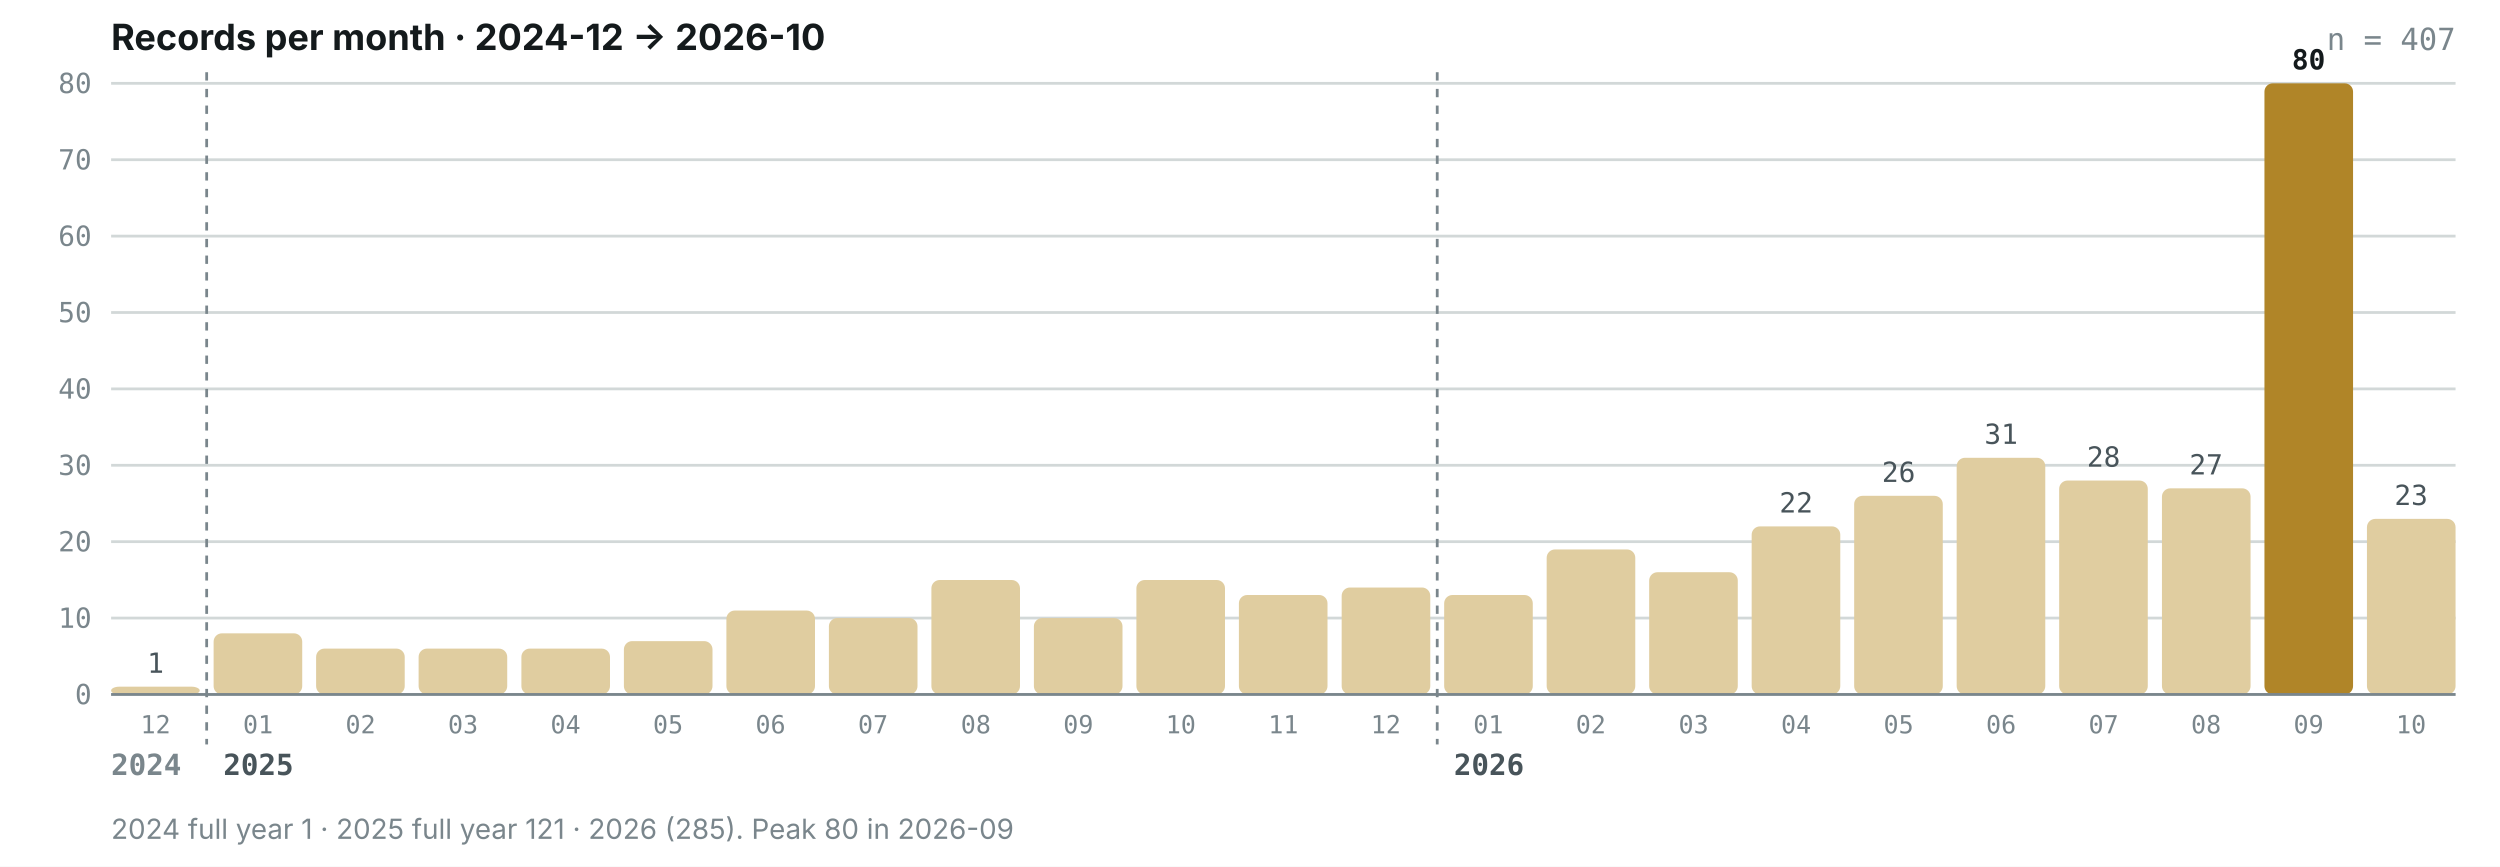
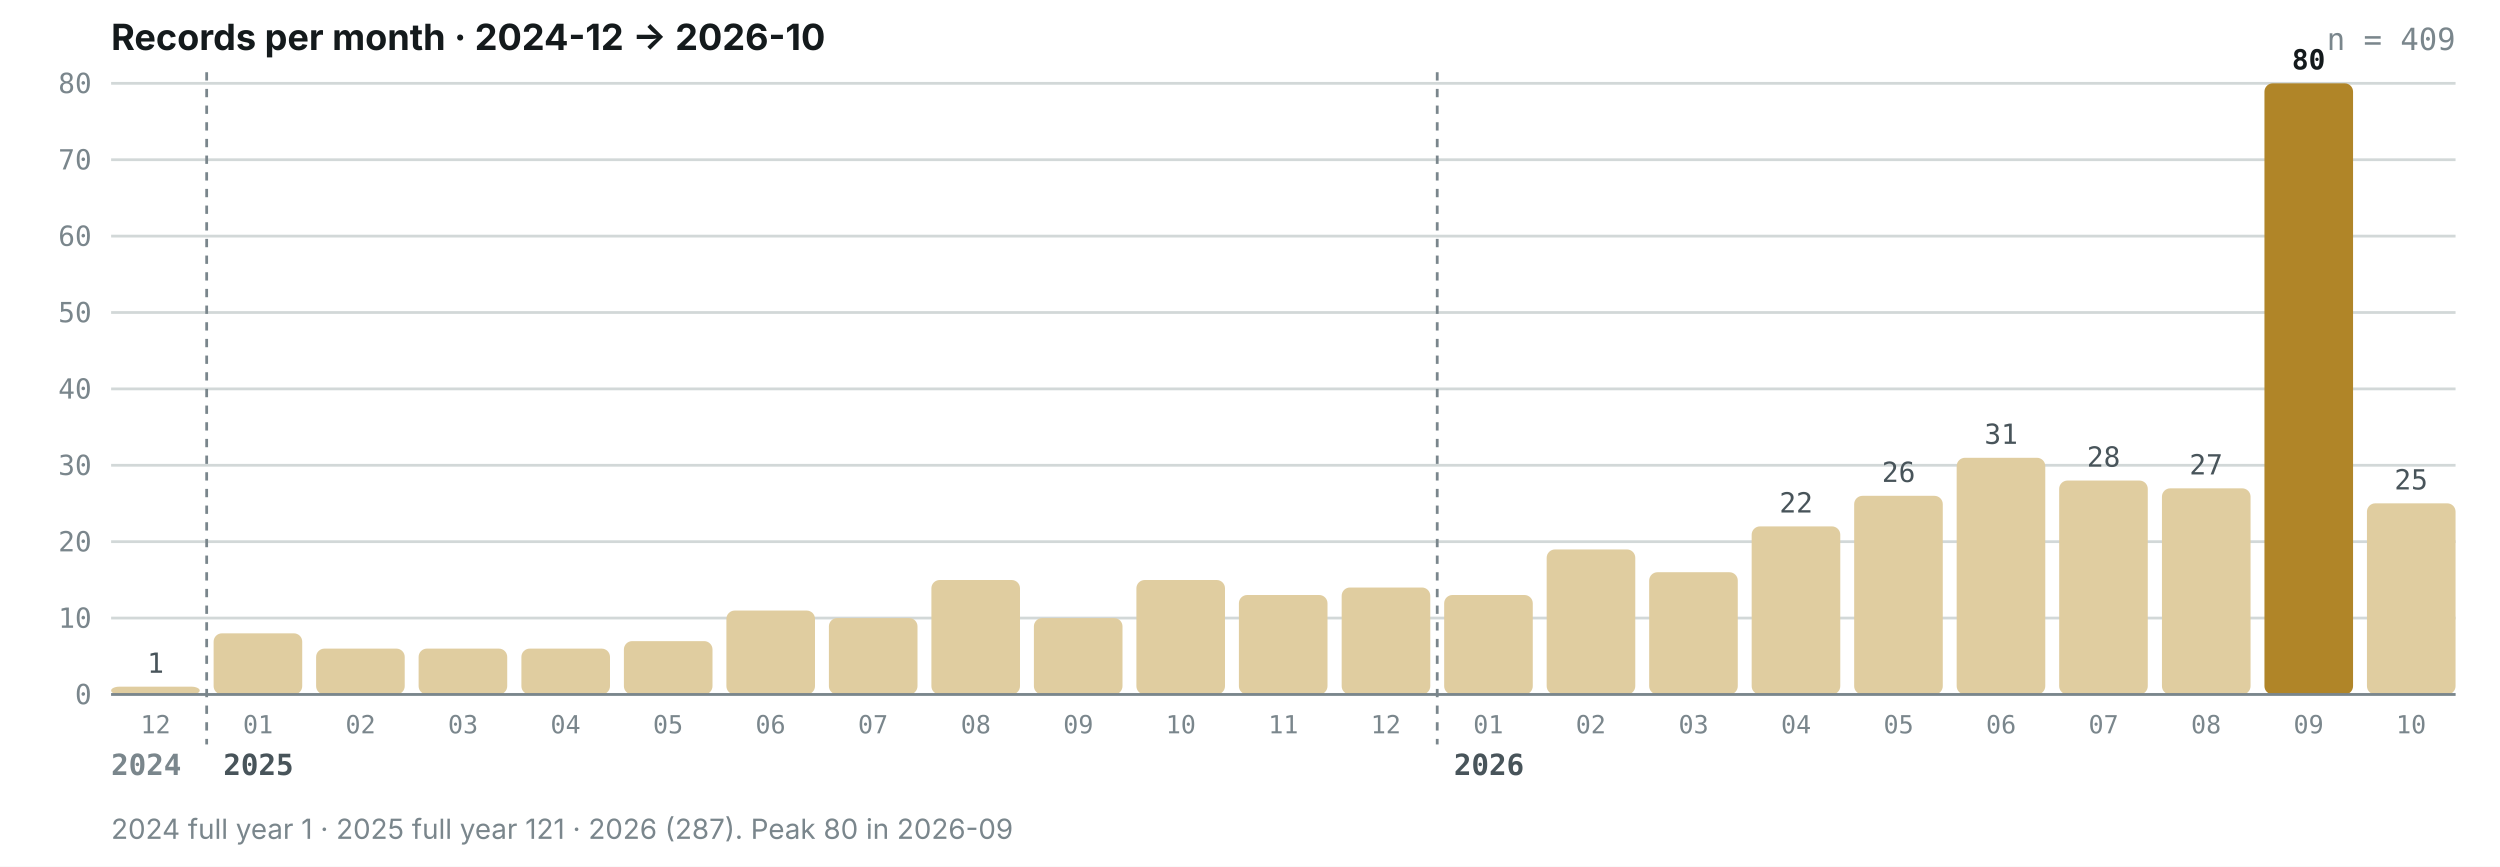
<svg xmlns="http://www.w3.org/2000/svg" viewBox="0 0 900 312" width="900" height="312" role="img" font-family="ui-sans-serif,-apple-system,'Segoe UI','PingFang SC','Microsoft YaHei',sans-serif">
  <rect width="900" height="312" fill="#FFFFFF" />
  <text x="40" y="18" font-size="13" font-weight="700" fill="#141A1C">Records per month · 2024-12 → 2026-10</text>
-   <text x="884" y="18" font-size="11" text-anchor="end" fill="#7A868C" font-family="ui-monospace,'SF Mono','Cascadia Mono','Consolas',monospace">n = 407</text>
+   <text x="884" y="18" font-size="11" text-anchor="end" fill="#7A868C" font-family="ui-monospace,'SF Mono','Cascadia Mono','Consolas',monospace">n = 409</text>
  <line x1="40" y1="250.0" x2="884" y2="250.0" stroke="#D2D8D8" stroke-width="1" />
  <text x="33" y="253.5" font-size="10" text-anchor="end" fill="#7A868C" font-family="ui-monospace,'SF Mono','Cascadia Mono','Consolas',monospace">0</text>
  <line x1="40" y1="222.5" x2="884" y2="222.5" stroke="#D2D8D8" stroke-width="1" />
  <text x="33" y="226.0" font-size="10" text-anchor="end" fill="#7A868C" font-family="ui-monospace,'SF Mono','Cascadia Mono','Consolas',monospace">10</text>
  <line x1="40" y1="195.0" x2="884" y2="195.0" stroke="#D2D8D8" stroke-width="1" />
  <text x="33" y="198.5" font-size="10" text-anchor="end" fill="#7A868C" font-family="ui-monospace,'SF Mono','Cascadia Mono','Consolas',monospace">20</text>
  <line x1="40" y1="167.5" x2="884" y2="167.5" stroke="#D2D8D8" stroke-width="1" />
  <text x="33" y="171.0" font-size="10" text-anchor="end" fill="#7A868C" font-family="ui-monospace,'SF Mono','Cascadia Mono','Consolas',monospace">30</text>
  <line x1="40" y1="140.0" x2="884" y2="140.0" stroke="#D2D8D8" stroke-width="1" />
  <text x="33" y="143.5" font-size="10" text-anchor="end" fill="#7A868C" font-family="ui-monospace,'SF Mono','Cascadia Mono','Consolas',monospace">40</text>
  <line x1="40" y1="112.5" x2="884" y2="112.5" stroke="#D2D8D8" stroke-width="1" />
  <text x="33" y="116.0" font-size="10" text-anchor="end" fill="#7A868C" font-family="ui-monospace,'SF Mono','Cascadia Mono','Consolas',monospace">50</text>
  <line x1="40" y1="85.0" x2="884" y2="85.0" stroke="#D2D8D8" stroke-width="1" />
  <text x="33" y="88.5" font-size="10" text-anchor="end" fill="#7A868C" font-family="ui-monospace,'SF Mono','Cascadia Mono','Consolas',monospace">60</text>
  <line x1="40" y1="57.5" x2="884" y2="57.5" stroke="#D2D8D8" stroke-width="1" />
  <text x="33" y="61.0" font-size="10" text-anchor="end" fill="#7A868C" font-family="ui-monospace,'SF Mono','Cascadia Mono','Consolas',monospace">70</text>
  <line x1="40" y1="30.0" x2="884" y2="30.0" stroke="#D2D8D8" stroke-width="1" />
  <text x="33" y="33.5" font-size="10" text-anchor="end" fill="#7A868C" font-family="ui-monospace,'SF Mono','Cascadia Mono','Consolas',monospace">80</text>
  <line x1="74.4" y1="26" x2="74.4" y2="268" stroke="#7A868C" stroke-width="1" stroke-dasharray="3 3" />
  <text x="80.4" y="279.0" font-size="10.5" font-weight="700" fill="#48545A" font-family="ui-monospace,'SF Mono','Cascadia Mono','Consolas',monospace">2025</text>
  <line x1="517.4" y1="26" x2="517.4" y2="268" stroke="#7A868C" stroke-width="1" stroke-dasharray="3 3" />
  <text x="523.4" y="279.0" font-size="10.5" font-weight="700" fill="#48545A" font-family="ui-monospace,'SF Mono','Cascadia Mono','Consolas',monospace">2026</text>
  <rect x="40.0" y="247.2" width="31.9" height="2.8" rx="3" fill="#E0CDA0" />
  <text x="56.0" y="242.2" font-size="10" text-anchor="middle" fill="#48545A" font-family="ui-monospace,'SF Mono','Cascadia Mono','Consolas',monospace" font-weight="500">1</text>
  <text x="56.0" y="264.0" font-size="9" text-anchor="middle" fill="#7A868C" font-family="ui-monospace,'SF Mono','Cascadia Mono','Consolas',monospace">12</text>
  <rect x="76.9" y="228.0" width="31.9" height="22.0" rx="3" fill="#E0CDA0" />
  <text x="92.9" y="264.0" font-size="9" text-anchor="middle" fill="#7A868C" font-family="ui-monospace,'SF Mono','Cascadia Mono','Consolas',monospace">01</text>
  <rect x="113.8" y="233.5" width="31.9" height="16.5" rx="3" fill="#E0CDA0" />
  <text x="129.8" y="264.0" font-size="9" text-anchor="middle" fill="#7A868C" font-family="ui-monospace,'SF Mono','Cascadia Mono','Consolas',monospace">02</text>
  <rect x="150.7" y="233.5" width="31.9" height="16.5" rx="3" fill="#E0CDA0" />
  <text x="166.7" y="264.0" font-size="9" text-anchor="middle" fill="#7A868C" font-family="ui-monospace,'SF Mono','Cascadia Mono','Consolas',monospace">03</text>
  <rect x="187.7" y="233.5" width="31.9" height="16.5" rx="3" fill="#E0CDA0" />
  <text x="203.6" y="264.0" font-size="9" text-anchor="middle" fill="#7A868C" font-family="ui-monospace,'SF Mono','Cascadia Mono','Consolas',monospace">04</text>
  <rect x="224.6" y="230.8" width="31.9" height="19.2" rx="3" fill="#E0CDA0" />
  <text x="240.5" y="264.0" font-size="9" text-anchor="middle" fill="#7A868C" font-family="ui-monospace,'SF Mono','Cascadia Mono','Consolas',monospace">05</text>
  <rect x="261.5" y="219.8" width="31.9" height="30.2" rx="3" fill="#E0CDA0" />
  <text x="277.4" y="264.0" font-size="9" text-anchor="middle" fill="#7A868C" font-family="ui-monospace,'SF Mono','Cascadia Mono','Consolas',monospace">06</text>
  <rect x="298.4" y="222.5" width="31.9" height="27.5" rx="3" fill="#E0CDA0" />
  <text x="314.3" y="264.0" font-size="9" text-anchor="middle" fill="#7A868C" font-family="ui-monospace,'SF Mono','Cascadia Mono','Consolas',monospace">07</text>
  <rect x="335.3" y="208.8" width="31.9" height="41.2" rx="3" fill="#E0CDA0" />
  <text x="351.3" y="264.0" font-size="9" text-anchor="middle" fill="#7A868C" font-family="ui-monospace,'SF Mono','Cascadia Mono','Consolas',monospace">08</text>
  <rect x="372.2" y="222.5" width="31.9" height="27.5" rx="3" fill="#E0CDA0" />
  <text x="388.2" y="264.0" font-size="9" text-anchor="middle" fill="#7A868C" font-family="ui-monospace,'SF Mono','Cascadia Mono','Consolas',monospace">09</text>
  <rect x="409.1" y="208.8" width="31.9" height="41.2" rx="3" fill="#E0CDA0" />
  <text x="425.1" y="264.0" font-size="9" text-anchor="middle" fill="#7A868C" font-family="ui-monospace,'SF Mono','Cascadia Mono','Consolas',monospace">10</text>
  <rect x="446.0" y="214.2" width="31.9" height="35.8" rx="3" fill="#E0CDA0" />
  <text x="462.0" y="264.0" font-size="9" text-anchor="middle" fill="#7A868C" font-family="ui-monospace,'SF Mono','Cascadia Mono','Consolas',monospace">11</text>
  <rect x="483.0" y="211.5" width="31.9" height="38.5" rx="3" fill="#E0CDA0" />
  <text x="498.9" y="264.0" font-size="9" text-anchor="middle" fill="#7A868C" font-family="ui-monospace,'SF Mono','Cascadia Mono','Consolas',monospace">12</text>
  <rect x="519.9" y="214.2" width="31.9" height="35.8" rx="3" fill="#E0CDA0" />
  <text x="535.8" y="264.0" font-size="9" text-anchor="middle" fill="#7A868C" font-family="ui-monospace,'SF Mono','Cascadia Mono','Consolas',monospace">01</text>
  <rect x="556.8" y="197.8" width="31.9" height="52.2" rx="3" fill="#E0CDA0" />
  <text x="572.7" y="264.0" font-size="9" text-anchor="middle" fill="#7A868C" font-family="ui-monospace,'SF Mono','Cascadia Mono','Consolas',monospace">02</text>
  <rect x="593.7" y="206.0" width="31.9" height="44.0" rx="3" fill="#E0CDA0" />
  <text x="609.7" y="264.0" font-size="9" text-anchor="middle" fill="#7A868C" font-family="ui-monospace,'SF Mono','Cascadia Mono','Consolas',monospace">03</text>
  <rect x="630.6" y="189.5" width="31.9" height="60.5" rx="3" fill="#E0CDA0" />
  <text x="646.6" y="184.5" font-size="10" text-anchor="middle" fill="#48545A" font-family="ui-monospace,'SF Mono','Cascadia Mono','Consolas',monospace" font-weight="500">22</text>
  <text x="646.6" y="264.0" font-size="9" text-anchor="middle" fill="#7A868C" font-family="ui-monospace,'SF Mono','Cascadia Mono','Consolas',monospace">04</text>
  <rect x="667.5" y="178.5" width="31.9" height="71.5" rx="3" fill="#E0CDA0" />
  <text x="683.5" y="173.5" font-size="10" text-anchor="middle" fill="#48545A" font-family="ui-monospace,'SF Mono','Cascadia Mono','Consolas',monospace" font-weight="500">26</text>
  <text x="683.5" y="264.0" font-size="9" text-anchor="middle" fill="#7A868C" font-family="ui-monospace,'SF Mono','Cascadia Mono','Consolas',monospace">05</text>
  <rect x="704.4" y="164.8" width="31.9" height="85.2" rx="3" fill="#E0CDA0" />
  <text x="720.4" y="159.8" font-size="10" text-anchor="middle" fill="#48545A" font-family="ui-monospace,'SF Mono','Cascadia Mono','Consolas',monospace" font-weight="500">31</text>
  <text x="720.4" y="264.0" font-size="9" text-anchor="middle" fill="#7A868C" font-family="ui-monospace,'SF Mono','Cascadia Mono','Consolas',monospace">06</text>
  <rect x="741.3" y="173.0" width="31.9" height="77.0" rx="3" fill="#E0CDA0" />
  <text x="757.3" y="168.0" font-size="10" text-anchor="middle" fill="#48545A" font-family="ui-monospace,'SF Mono','Cascadia Mono','Consolas',monospace" font-weight="500">28</text>
  <text x="757.3" y="264.0" font-size="9" text-anchor="middle" fill="#7A868C" font-family="ui-monospace,'SF Mono','Cascadia Mono','Consolas',monospace">07</text>
  <rect x="778.3" y="175.8" width="31.9" height="74.2" rx="3" fill="#E0CDA0" />
  <text x="794.2" y="170.8" font-size="10" text-anchor="middle" fill="#48545A" font-family="ui-monospace,'SF Mono','Cascadia Mono','Consolas',monospace" font-weight="500">27</text>
  <text x="794.2" y="264.0" font-size="9" text-anchor="middle" fill="#7A868C" font-family="ui-monospace,'SF Mono','Cascadia Mono','Consolas',monospace">08</text>
  <rect x="815.2" y="30.0" width="31.9" height="220.0" rx="3" fill="#B08528" />
  <text x="831.1" y="25.0" font-size="10" text-anchor="middle" fill="#141A1C" font-family="ui-monospace,'SF Mono','Cascadia Mono','Consolas',monospace" font-weight="700">80</text>
  <text x="831.1" y="264.0" font-size="9" text-anchor="middle" fill="#7A868C" font-family="ui-monospace,'SF Mono','Cascadia Mono','Consolas',monospace">09</text>
-   <rect x="852.1" y="186.8" width="31.9" height="63.2" rx="3" fill="#E0CDA0" />
-   <text x="868.0" y="181.8" font-size="10" text-anchor="middle" fill="#48545A" font-family="ui-monospace,'SF Mono','Cascadia Mono','Consolas',monospace" font-weight="500">23</text>
+   <rect x="852.1" y="181.2" width="31.9" height="68.8" rx="3" fill="#E0CDA0" />
+   <text x="868.0" y="176.2" font-size="10" text-anchor="middle" fill="#48545A" font-family="ui-monospace,'SF Mono','Cascadia Mono','Consolas',monospace" font-weight="500">25</text>
  <text x="868.0" y="264.0" font-size="9" text-anchor="middle" fill="#7A868C" font-family="ui-monospace,'SF Mono','Cascadia Mono','Consolas',monospace">10</text>
  <line x1="40" y1="250" x2="884" y2="250" stroke="#7A868C" stroke-width="1" />
  <text x="40" y="279.0" font-size="10.5" font-weight="700" fill="#7A868C" font-family="ui-monospace,'SF Mono','Cascadia Mono','Consolas',monospace">2024</text>
-   <text x="40" y="302" font-size="10" fill="#7A868C">2024 full year 1 · 2025 full year 121 · 2026 (285). Peak 80 in 2026-09</text>
+   <text x="40" y="302" font-size="10" fill="#7A868C">2024 full year 1 · 2025 full year 121 · 2026 (287). Peak 80 in 2026-09</text>
</svg>
